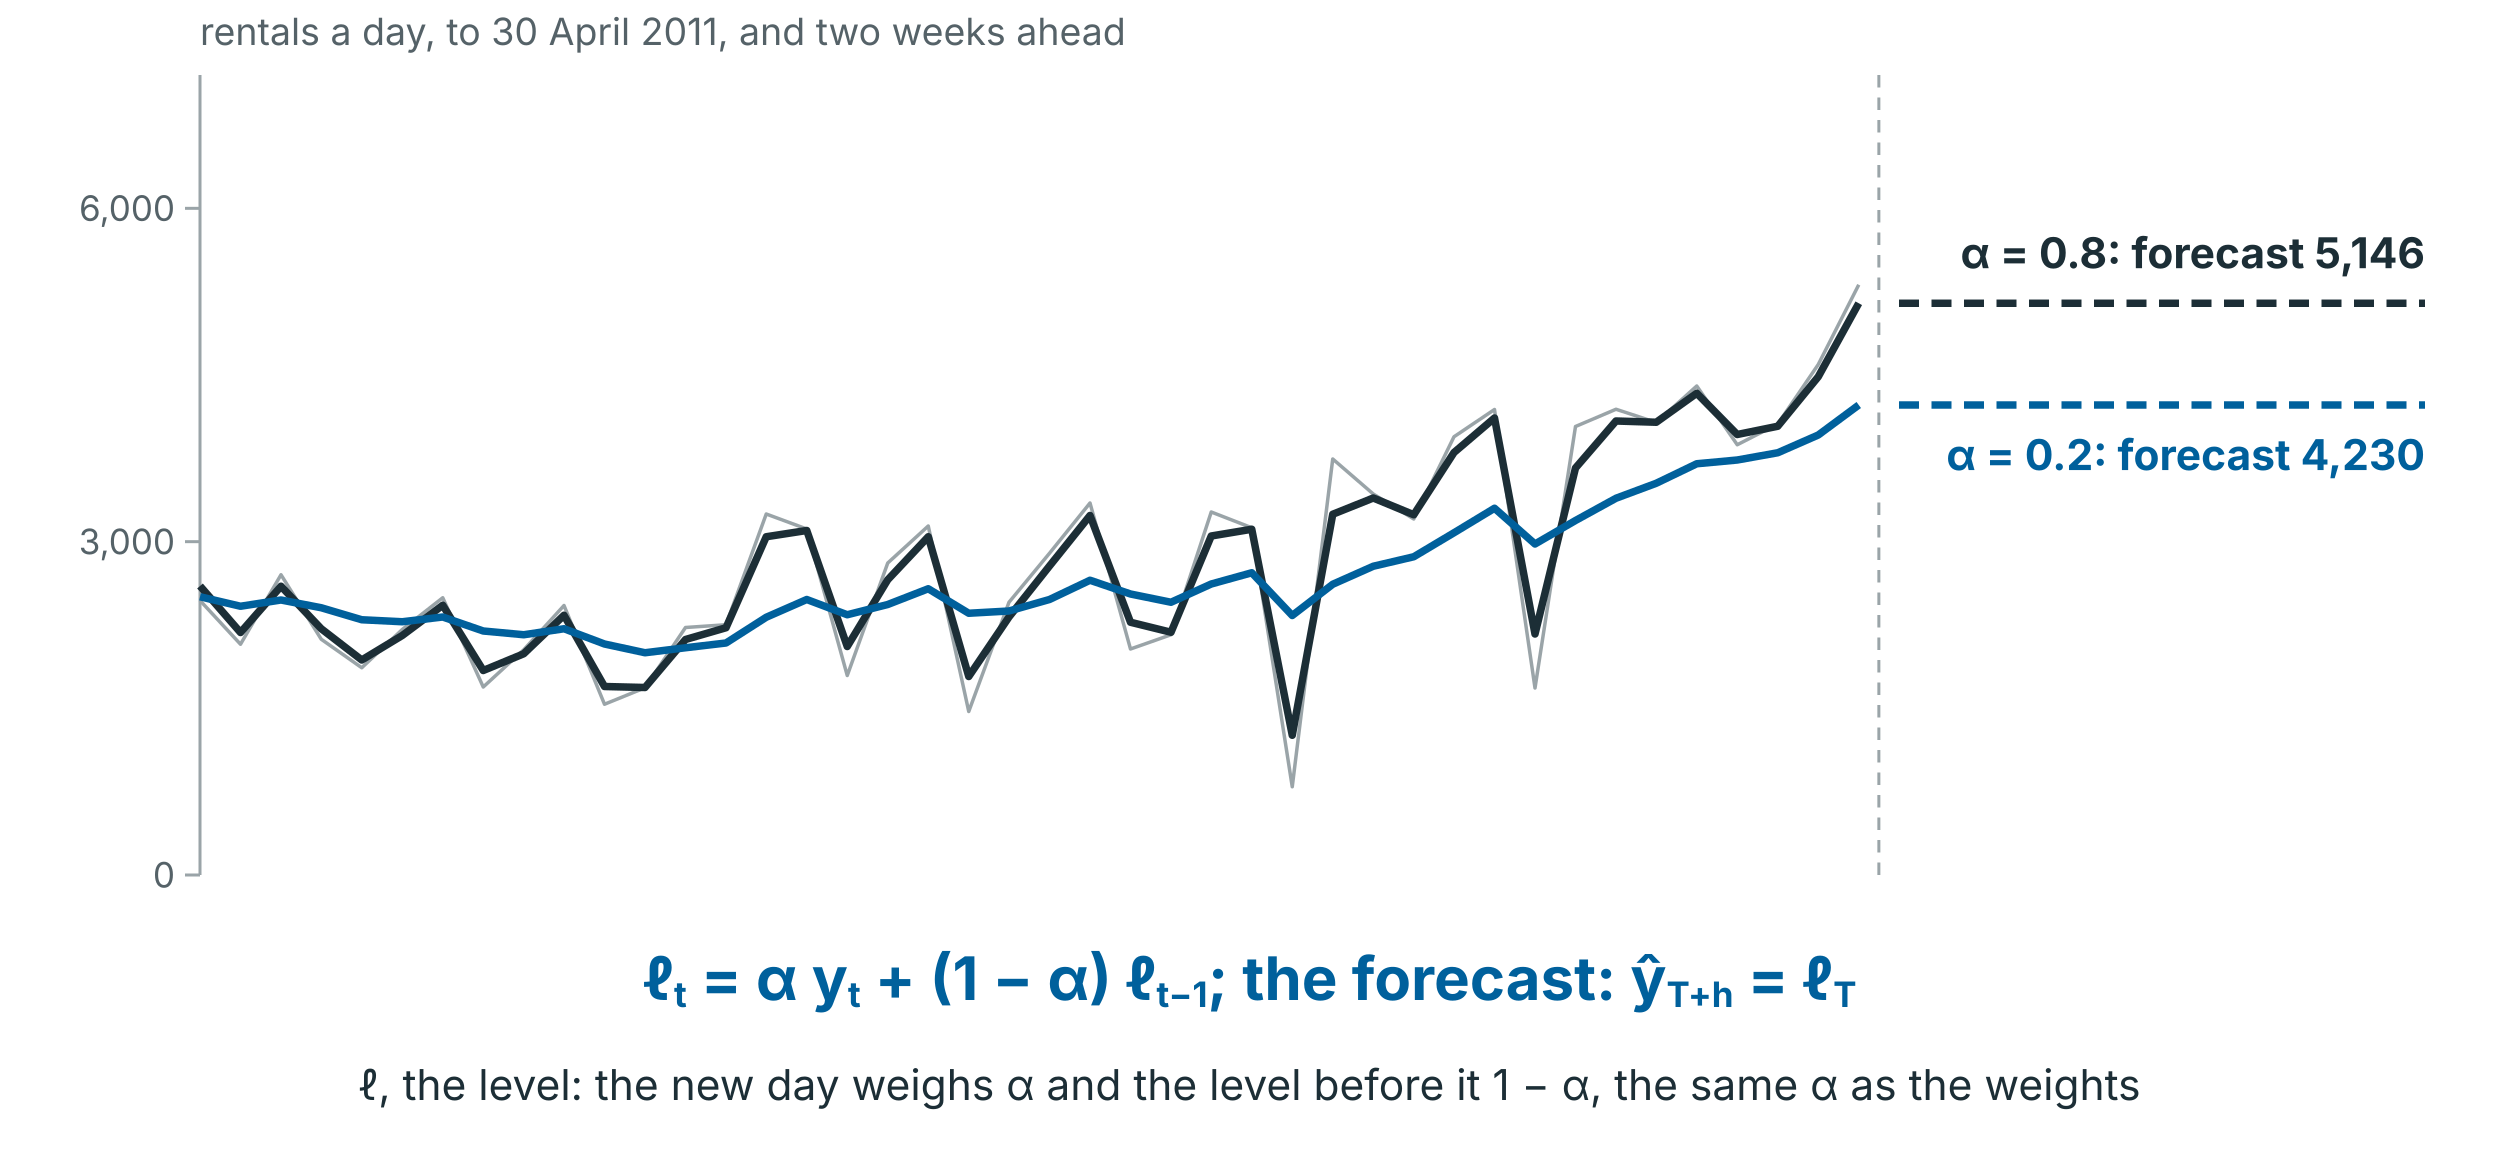
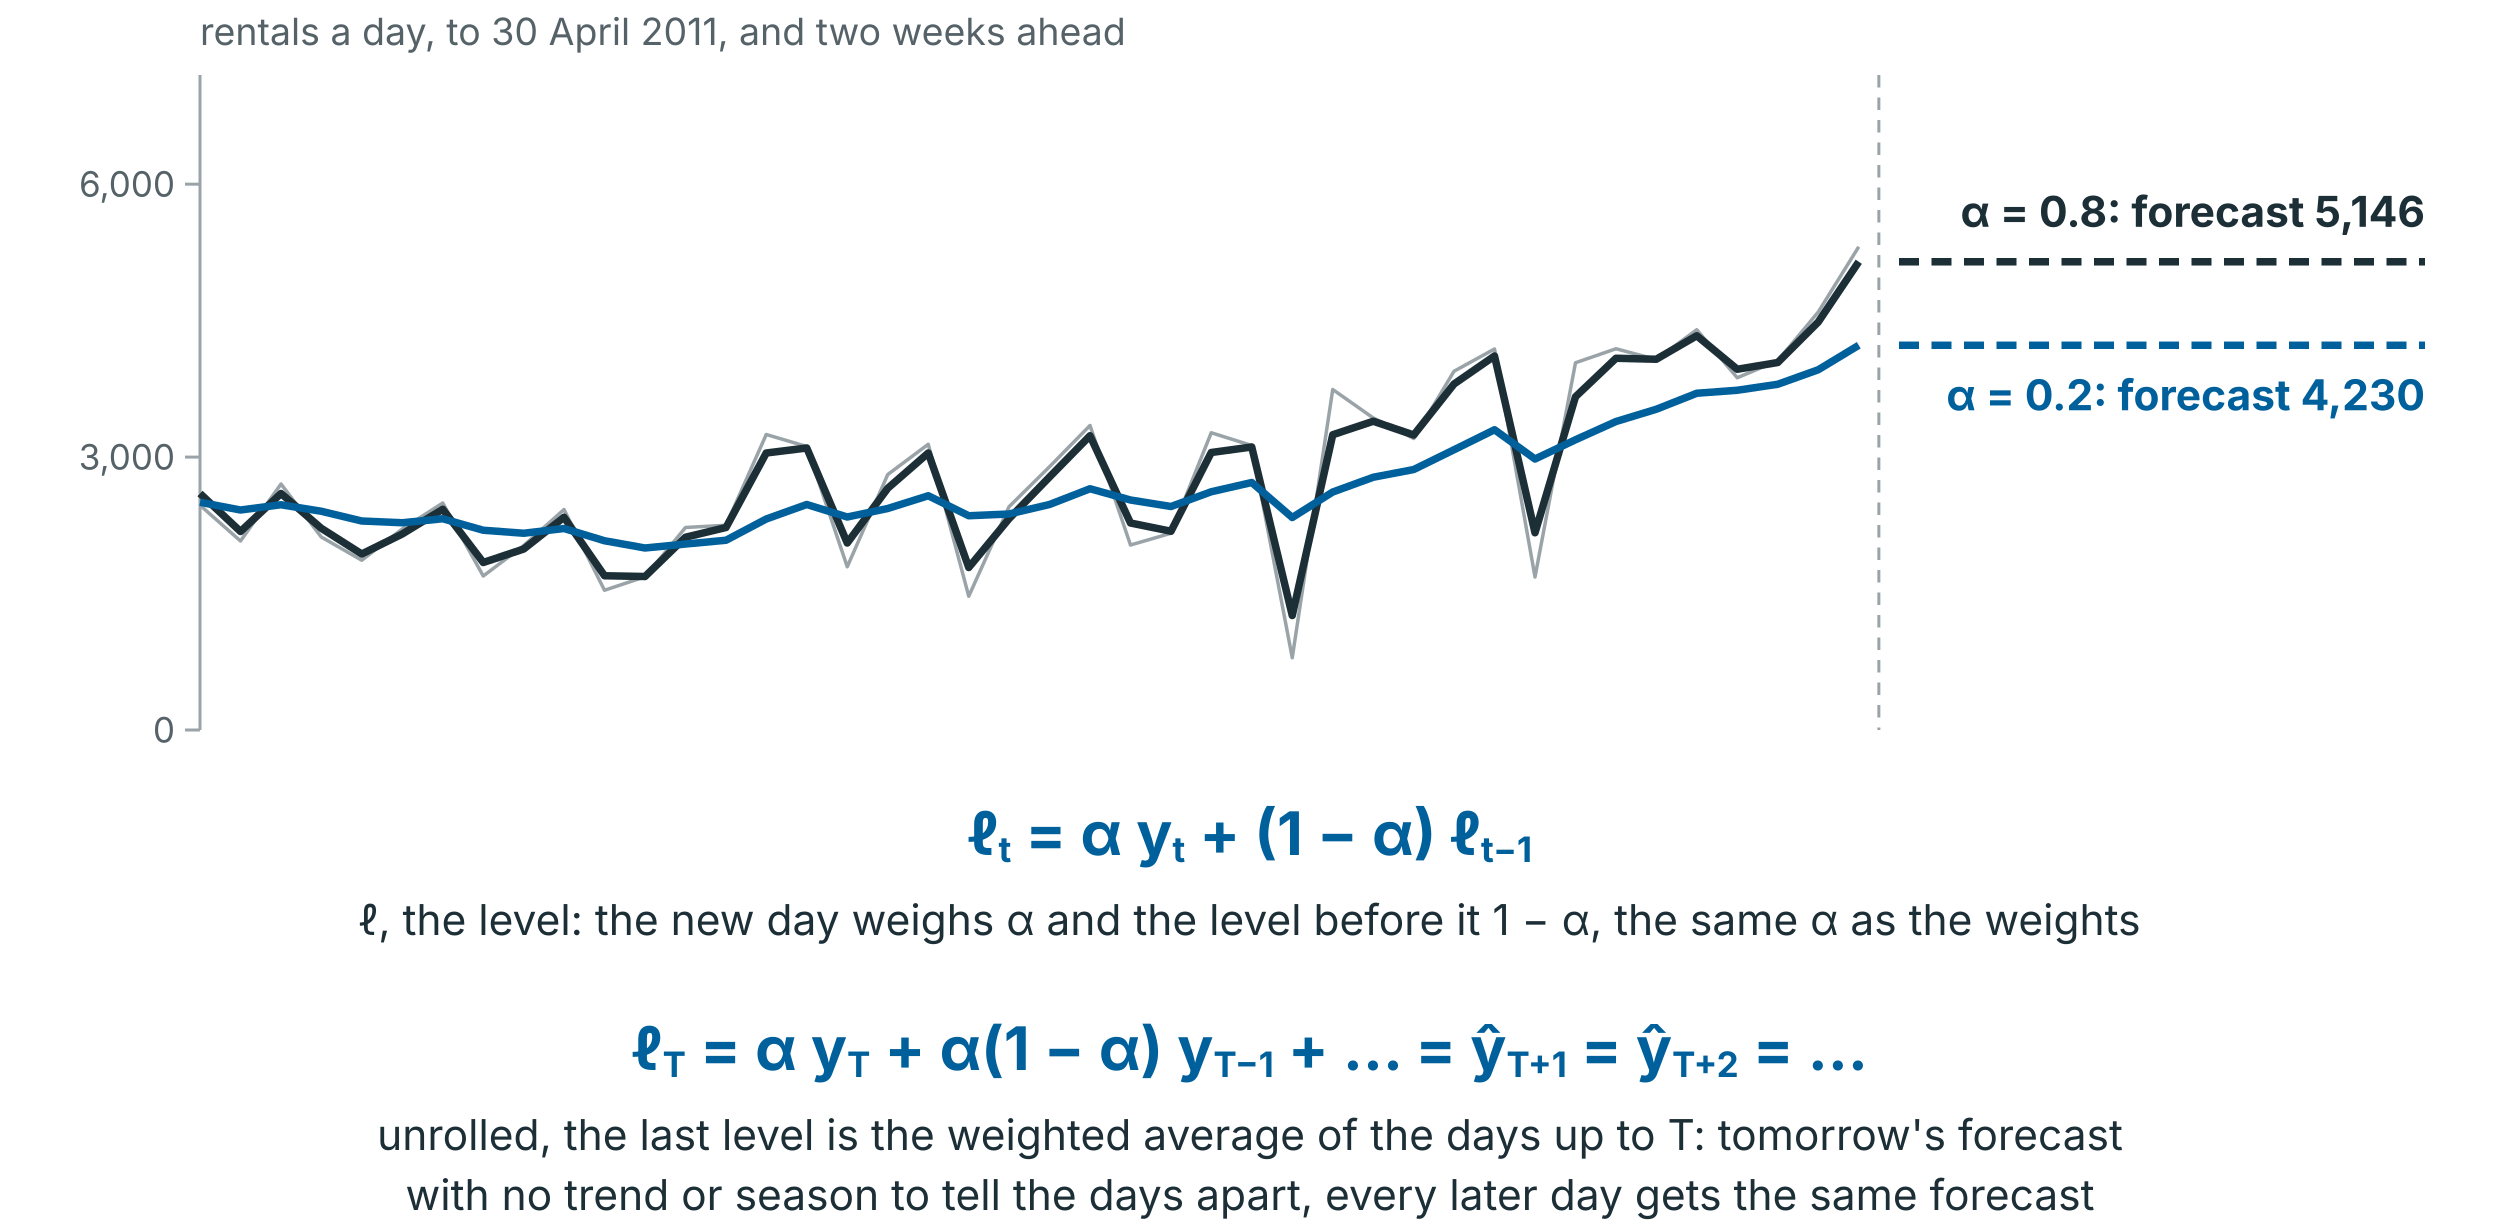
- <svg xmlns="http://www.w3.org/2000/svg" viewBox="0 0 1000 470" font-family="Inter, Arimo, Helvetica, sans-serif">
+ <svg xmlns="http://www.w3.org/2000/svg" viewBox="0 0 1000 492" font-family="Inter, Arimo, Helvetica, sans-serif">
  <defs>
    <marker id="ah" viewBox="0 0 10 10" refX="9" refY="5" markerWidth="7" markerHeight="7" orient="auto-start-reverse">
      <path d="M0,0 L10,5 L0,10 z" fill="#1c2e36" />
    </marker>
    <marker id="ahA" viewBox="0 0 10 10" refX="9" refY="5" markerWidth="7" markerHeight="7" orient="auto-start-reverse">
      <path class="accent-fill" d="M0,0 L10,5 L0,10 z" fill="#00609c" />
    </marker>
  </defs>
  <g data-step="1">
-     <line x1="80" y1="30" x2="80" y2="350" stroke="#9aa4a8" stroke-width="1.2" />
-     <line x1="74" y1="350.0" x2="80" y2="350.0" stroke="#9aa4a8" stroke-width="1.2" />
-     <text x="70" y="355.0" font-size="14" font-weight="normal" text-anchor="end" fill="#556268">0</text>
-     <line x1="74" y1="216.667" x2="80" y2="216.667" stroke="#9aa4a8" stroke-width="1.2" />
-     <text x="70" y="221.667" font-size="14" font-weight="normal" text-anchor="end" fill="#556268">3,000</text>
-     <line x1="74" y1="83.333" x2="80" y2="83.333" stroke="#9aa4a8" stroke-width="1.2" />
-     <text x="70" y="88.333" font-size="14" font-weight="normal" text-anchor="end" fill="#556268">6,000</text>
-     <line x1="751.545" y1="30" x2="751.545" y2="350" stroke="#9aa4a8" stroke-width="1.2" stroke-dasharray="5 4" />
-     <polyline points="80.0,240.2 96.2,257.7 112.4,229.9 128.5,255.7 144.7,267.1 160.9,251.8 177.1,239.1 193.3,274.8 209.5,259.9 225.6,242.2 241.8,281.7 258.0,275.1 274.2,251.0 290.4,249.9 306.5,205.6 322.7,211.6 338.9,270.2 355.1,225.2 371.3,210.4 387.5,284.6 403.6,240.9 419.8,221.3 436.0,201.2 452.2,259.6 468.4,253.9 484.5,204.8 500.7,211.1 516.9,314.7 533.1,183.6 549.3,197.6 565.5,207.6 581.6,174.7 597.8,163.8 614.0,275.2 630.2,170.6 646.4,163.7 662.5,169.0 678.7,154.4 694.9,177.9 711.1,169.6 727.3,145.8 743.5,113.9" fill="none" stroke="#9aa4a8" stroke-width="1.4" stroke-linejoin="round" />
+     <line x1="80" y1="30" x2="80" y2="292" stroke="#9aa4a8" stroke-width="1.2" />
+     <line x1="74" y1="292.0" x2="80" y2="292.0" stroke="#9aa4a8" stroke-width="1.2" />
+     <text x="70" y="297.0" font-size="14" font-weight="normal" text-anchor="end" fill="#556268">0</text>
+     <line x1="74" y1="182.833" x2="80" y2="182.833" stroke="#9aa4a8" stroke-width="1.2" />
+     <text x="70" y="187.833" font-size="14" font-weight="normal" text-anchor="end" fill="#556268">3,000</text>
+     <line x1="74" y1="73.667" x2="80" y2="73.667" stroke="#9aa4a8" stroke-width="1.2" />
+     <text x="70" y="78.667" font-size="14" font-weight="normal" text-anchor="end" fill="#556268">6,000</text>
+     <line x1="751.545" y1="30" x2="751.545" y2="292" stroke="#9aa4a8" stroke-width="1.2" stroke-dasharray="5 4" />
+     <polyline points="80.0,202.1 96.2,216.4 112.4,193.6 128.5,214.8 144.7,224.1 160.9,211.6 177.1,201.2 193.3,230.4 209.5,218.2 225.6,203.8 241.8,236.1 258.0,230.7 274.2,211.0 290.4,210.1 306.5,173.8 322.7,178.6 338.9,226.7 355.1,189.8 371.3,177.7 387.5,238.5 403.6,202.7 419.8,186.7 436.0,170.2 452.2,218.0 468.4,213.3 484.5,173.1 500.7,178.2 516.9,263.1 533.1,155.8 549.3,167.2 565.5,175.4 581.6,148.5 597.8,139.6 614.0,230.8 630.2,145.1 646.4,139.5 662.5,143.8 678.7,131.9 694.9,151.1 711.1,144.3 727.3,124.8 743.5,98.7" fill="none" stroke="#9aa4a8" stroke-width="1.4" stroke-linejoin="round" />
    <text x="80" y="18" font-size="15" font-weight="normal" text-anchor="start" fill="#556268">rentals a day, to 30 April 2011, and two weeks ahead</text>
  </g>
  <g data-step="2">
-     <polyline points="80.0,234.4 96.2,253.0 112.4,234.5 128.5,251.5 144.7,264.0 160.9,254.2 177.1,242.1 193.3,268.2 209.5,261.5 225.6,246.1 241.8,274.6 258.0,275.0 274.2,255.8 290.4,251.1 306.5,214.7 322.7,212.2 338.9,258.6 355.1,231.9 371.3,214.7 387.5,270.6 403.6,246.8 419.8,226.4 436.0,206.2 452.2,248.9 468.4,252.9 484.5,214.4 500.7,211.7 516.9,294.1 533.1,205.7 549.3,199.2 565.5,205.9 581.6,181.0 597.8,167.2 614.0,253.6 630.2,187.2 646.4,168.4 662.5,168.9 678.7,157.3 694.9,173.8 711.1,170.5 727.3,150.7 743.5,121.3" fill="none" stroke="#1c2e36" stroke-width="3" stroke-linejoin="round" />
-     <polyline points="759.6,121.3 775.8,121.3 792.0,121.3 808.2,121.3 824.4,121.3 840.5,121.3 856.7,121.3 872.9,121.3 889.1,121.3 905.3,121.3 921.5,121.3 937.6,121.3 953.8,121.3 970.0,121.3" fill="none" stroke="#1c2e36" stroke-width="3" stroke-linejoin="round" stroke-dasharray="8 5" />
-     <text x="970.0" y="107.272" font-size="17" font-weight="bold" text-anchor="end" fill="#1c2e36">α = 0.8: forecast 5,146</text>
+     <polyline points="80.0,197.4 96.2,212.6 112.4,197.4 128.5,211.3 144.7,221.6 160.9,213.6 177.1,203.7 193.3,225.0 209.5,219.6 225.6,206.9 241.8,230.3 258.0,230.6 274.2,214.9 290.4,211.0 306.5,181.2 322.7,179.2 338.9,217.2 355.1,195.3 371.3,181.2 387.5,227.0 403.6,207.5 419.8,190.8 436.0,174.3 452.2,209.2 468.4,212.5 484.5,181.0 500.7,178.8 516.9,246.2 533.1,173.9 549.3,168.5 565.5,174.0 581.6,153.6 597.8,142.4 614.0,213.1 630.2,158.7 646.4,143.3 662.5,143.7 678.7,134.3 694.9,147.7 711.1,145.0 727.3,128.8 743.5,104.7" fill="none" stroke="#1c2e36" stroke-width="3" stroke-linejoin="round" />
+     <polyline points="759.6,104.7 775.8,104.7 792.0,104.7 808.2,104.7 824.4,104.7 840.5,104.7 856.7,104.7 872.9,104.7 889.1,104.7 905.3,104.7 921.5,104.7 937.6,104.7 953.8,104.7 970.0,104.7" fill="none" stroke="#1c2e36" stroke-width="3" stroke-linejoin="round" stroke-dasharray="8 5" />
+     <text x="970.0" y="90.729" font-size="17" font-weight="bold" text-anchor="end" fill="#1c2e36">α = 0.8: forecast 5,146</text>
  </g>
  <g data-step="3">
-     <polyline class="accent-stroke" points="80.0,238.7 96.2,242.5 112.4,240.0 128.5,243.1 144.7,247.9 160.9,248.7 177.1,246.8 193.3,252.4 209.5,253.9 225.6,251.5 241.8,257.6 258.0,261.1 274.2,259.1 290.4,257.2 306.5,246.9 322.7,239.8 338.9,245.9 355.1,241.8 371.3,235.5 387.5,245.3 403.6,244.4 419.8,239.8 436.0,232.1 452.2,237.6 468.4,240.9 484.5,233.6 500.7,229.1 516.9,246.2 533.1,233.7 549.3,226.5 565.5,222.7 581.6,213.1 597.8,203.3 614.0,217.6 630.2,208.2 646.4,199.3 662.5,193.3 678.7,185.5 694.9,184.0 711.1,181.1 727.3,174.0 743.5,162.0" fill="none" stroke="#00609c" stroke-width="3" stroke-linejoin="round" />
-     <polyline class="accent-stroke" points="759.6,162.0 775.8,162.0 792.0,162.0 808.2,162.0 824.4,162.0 840.5,162.0 856.7,162.0 872.9,162.0 889.1,162.0 905.3,162.0 921.5,162.0 937.6,162.0 953.8,162.0 970.0,162.0" fill="none" stroke="#00609c" stroke-width="3" stroke-linejoin="round" stroke-dasharray="8 5" />
-     <text class="accent-fill" x="970.0" y="188.021" font-size="17" font-weight="bold" text-anchor="end" fill="#00609c">α = 0.2: forecast 4,230</text>
+     <polyline class="accent-stroke" points="80.0,200.9 96.2,204.0 112.4,201.9 128.5,204.5 144.7,208.4 160.9,209.1 177.1,207.5 193.3,212.1 209.5,213.3 225.6,211.4 241.8,216.3 258.0,219.2 274.2,217.6 290.4,216.1 306.5,207.6 322.7,201.8 338.9,206.8 355.1,203.4 371.3,198.3 387.5,206.3 403.6,205.6 419.8,201.8 436.0,195.5 452.2,200.0 468.4,202.6 484.5,196.7 500.7,193.0 516.9,207.0 533.1,196.8 549.3,190.9 565.5,187.8 581.6,179.9 597.8,171.9 614.0,183.6 630.2,175.9 646.4,168.6 662.5,163.7 678.7,157.3 694.9,156.1 711.1,153.7 727.3,147.9 743.5,138.1" fill="none" stroke="#00609c" stroke-width="3" stroke-linejoin="round" />
+     <polyline class="accent-stroke" points="759.6,138.1 775.8,138.1 792.0,138.1 808.2,138.1 824.4,138.1 840.5,138.1 856.7,138.1 872.9,138.1 889.1,138.1 905.3,138.1 921.5,138.1 937.6,138.1 953.8,138.1 970.0,138.1" fill="none" stroke="#00609c" stroke-width="3" stroke-linejoin="round" stroke-dasharray="8 5" />
+     <text class="accent-fill" x="970.0" y="164.092" font-size="17" font-weight="bold" text-anchor="end" fill="#00609c">α = 0.2: forecast 4,230</text>
  </g>
  <g data-step="4">
-     <text class="accent-fill" x="500" y="400" font-size="24" font-weight="bold" text-anchor="middle" fill="#00609c">ℓ<tspan baseline-shift="sub" font-size="14">t</tspan> = α y<tspan baseline-shift="sub" font-size="14">t</tspan> + (1 − α) ℓ<tspan baseline-shift="sub" font-size="14">t−1</tspan>;   the forecast: ŷ<tspan baseline-shift="sub" font-size="14">T+h</tspan> = ℓ<tspan baseline-shift="sub" font-size="14">T</tspan>
+     <text class="accent-fill" x="500" y="342" font-size="24" font-weight="bold" text-anchor="middle" fill="#00609c">ℓ<tspan baseline-shift="sub" font-size="14">t</tspan> = α y<tspan baseline-shift="sub" font-size="14">t</tspan> + (1 − α) ℓ<tspan baseline-shift="sub" font-size="14">t−1</tspan>
    </text>
-     <text x="500" y="440" font-size="17" font-weight="normal" text-anchor="middle" fill="#1c2e36">ℓ, the level: the new day weighs α and the level before it 1 − α, the same α as the weights</text>
+     <text x="500" y="374" font-size="17" font-weight="normal" text-anchor="middle" fill="#1c2e36">ℓ, the level: the new day weighs α and the level before it 1 − α, the same α as the weights</text>
+   </g>
+   <g data-step="5">
+     <text class="accent-fill" x="500" y="428" font-size="24" font-weight="bold" text-anchor="middle" fill="#00609c">ℓ<tspan baseline-shift="sub" font-size="14">T</tspan> = α y<tspan baseline-shift="sub" font-size="14">T</tspan> + α(1 − α) y<tspan baseline-shift="sub" font-size="14">T−1</tspan> + …  =  ŷ<tspan baseline-shift="sub" font-size="14">T+1</tspan> = ŷ<tspan baseline-shift="sub" font-size="14">T+2</tspan> = …</text>
+     <text x="500" y="460" font-size="17" font-weight="normal" text-anchor="middle" fill="#1c2e36">unrolled, the last level is the weighted average of the days up to T: tomorrow's forecast</text>
+     <text x="500" y="484" font-size="17" font-weight="normal" text-anchor="middle" fill="#1c2e36">with no trend or season to tell the days apart, every later day gets the same forecast</text>
  </g>
</svg>
